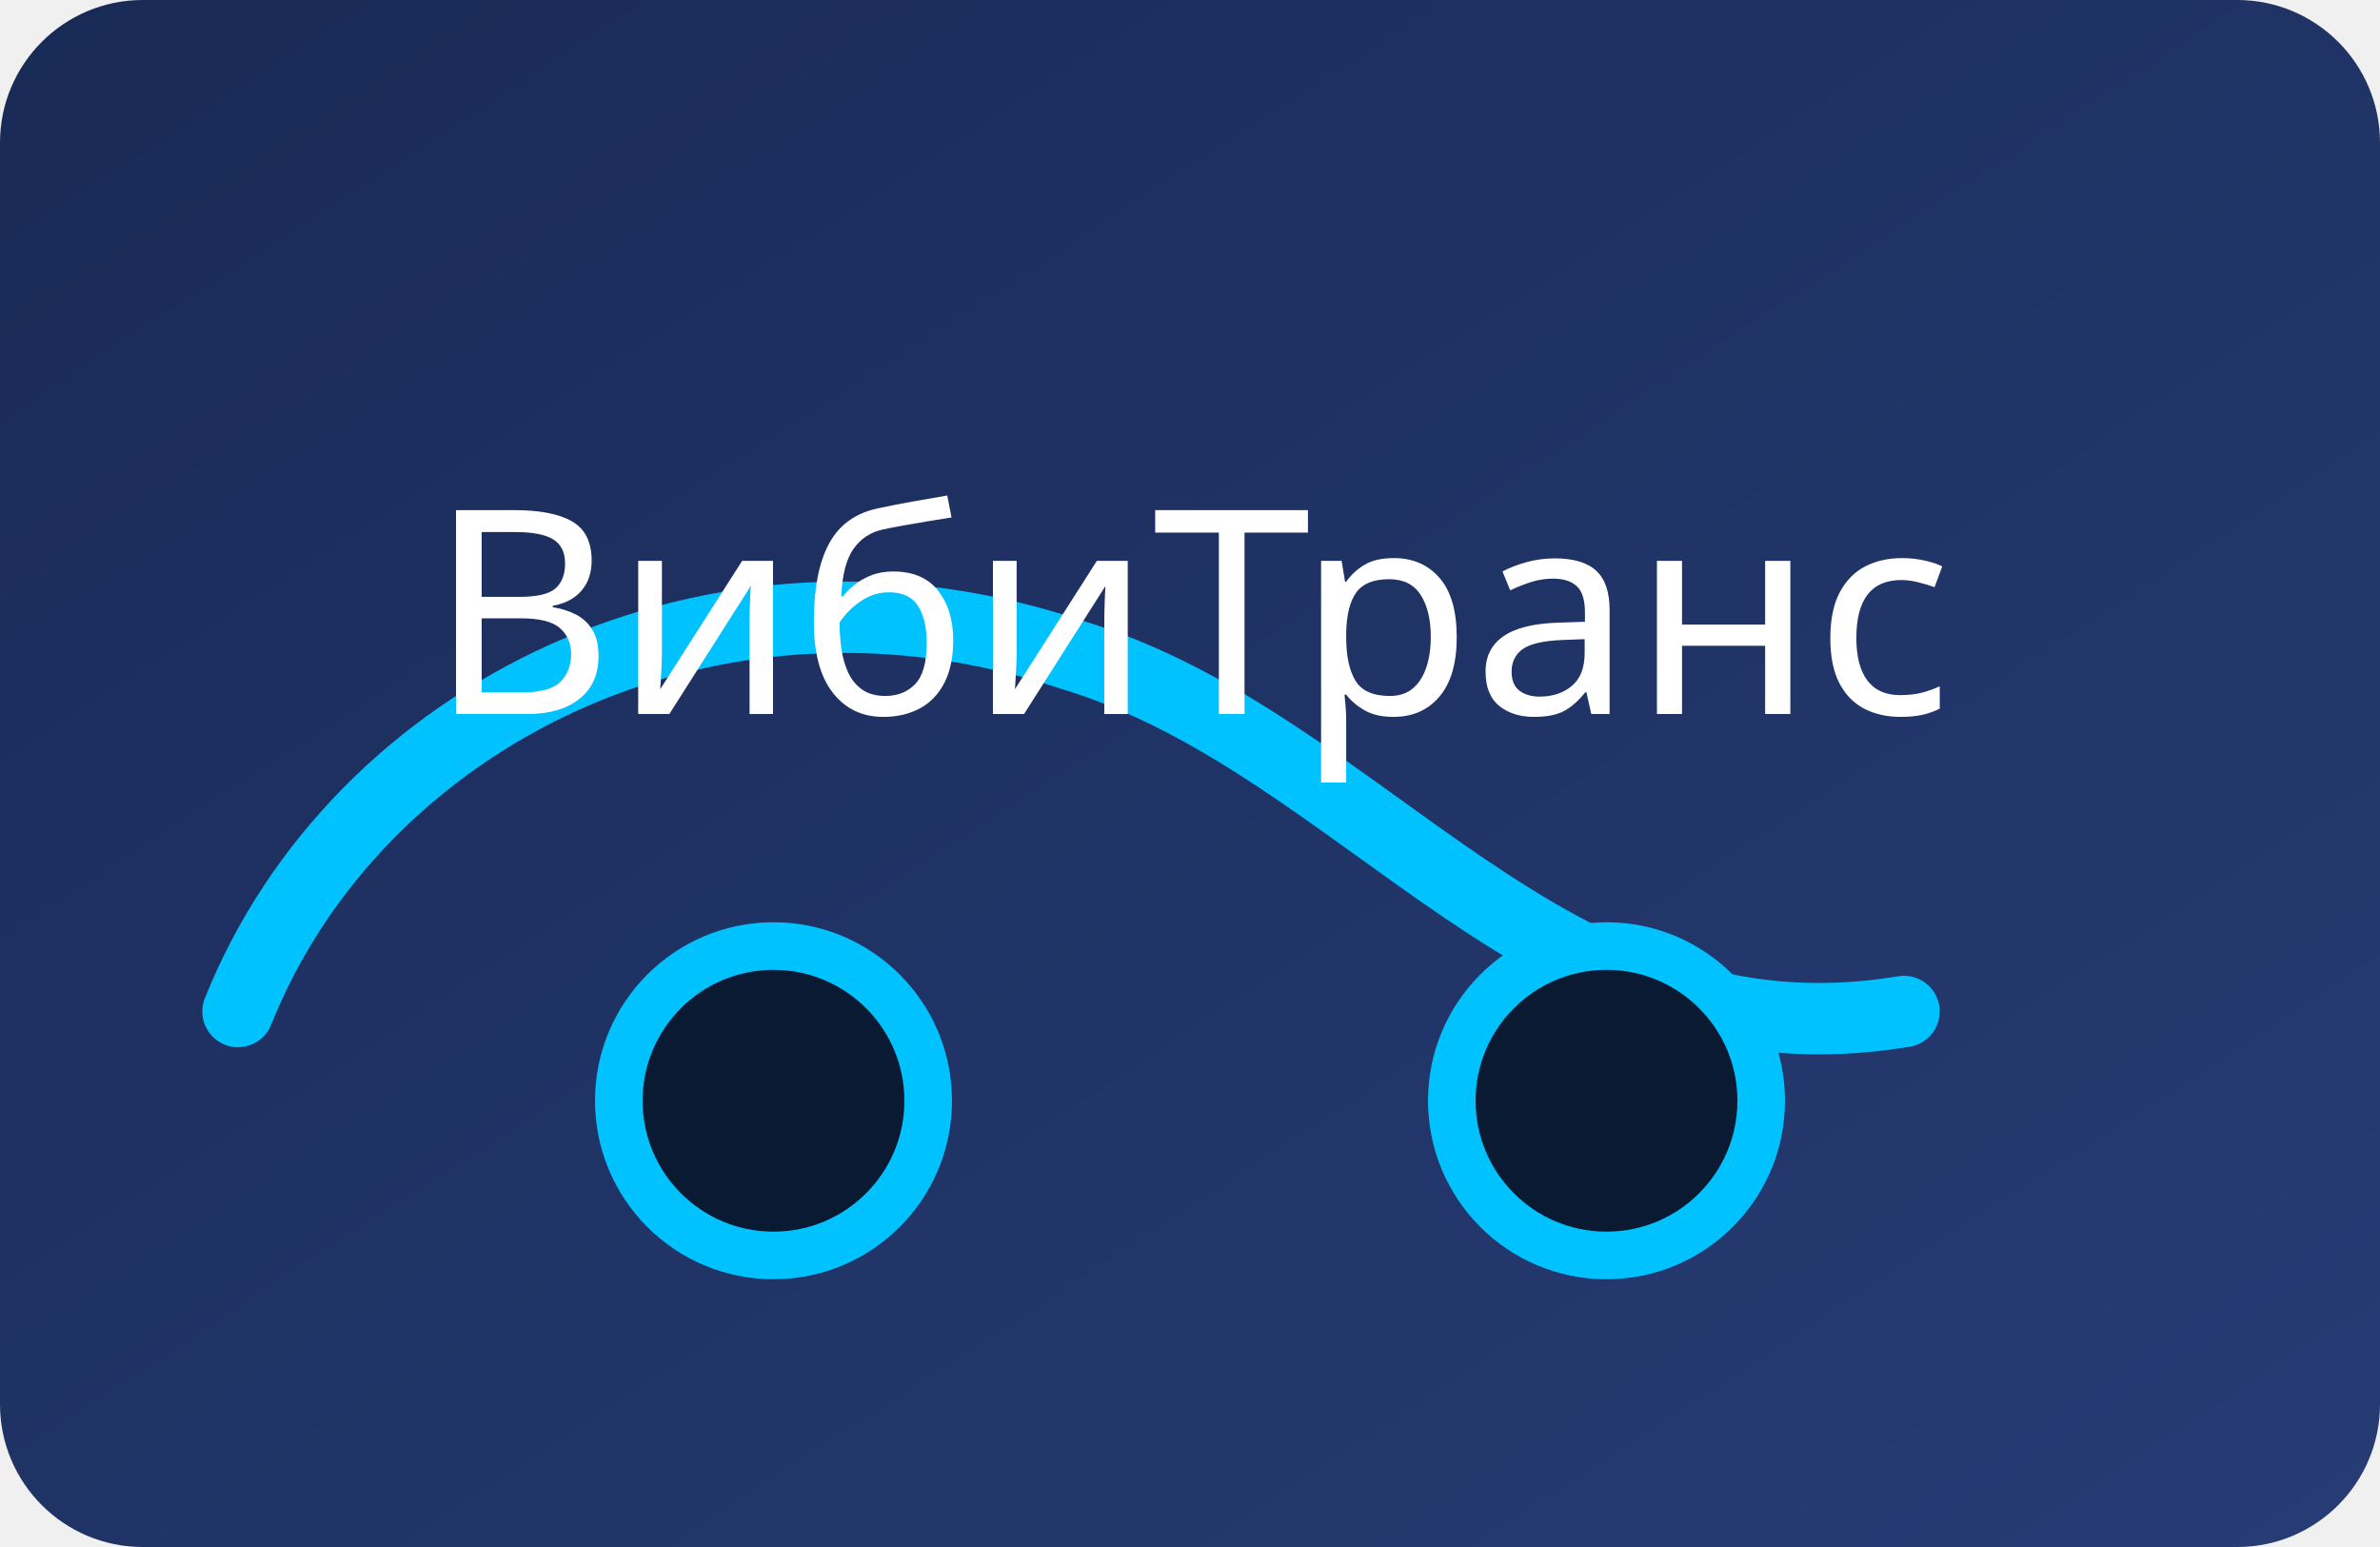
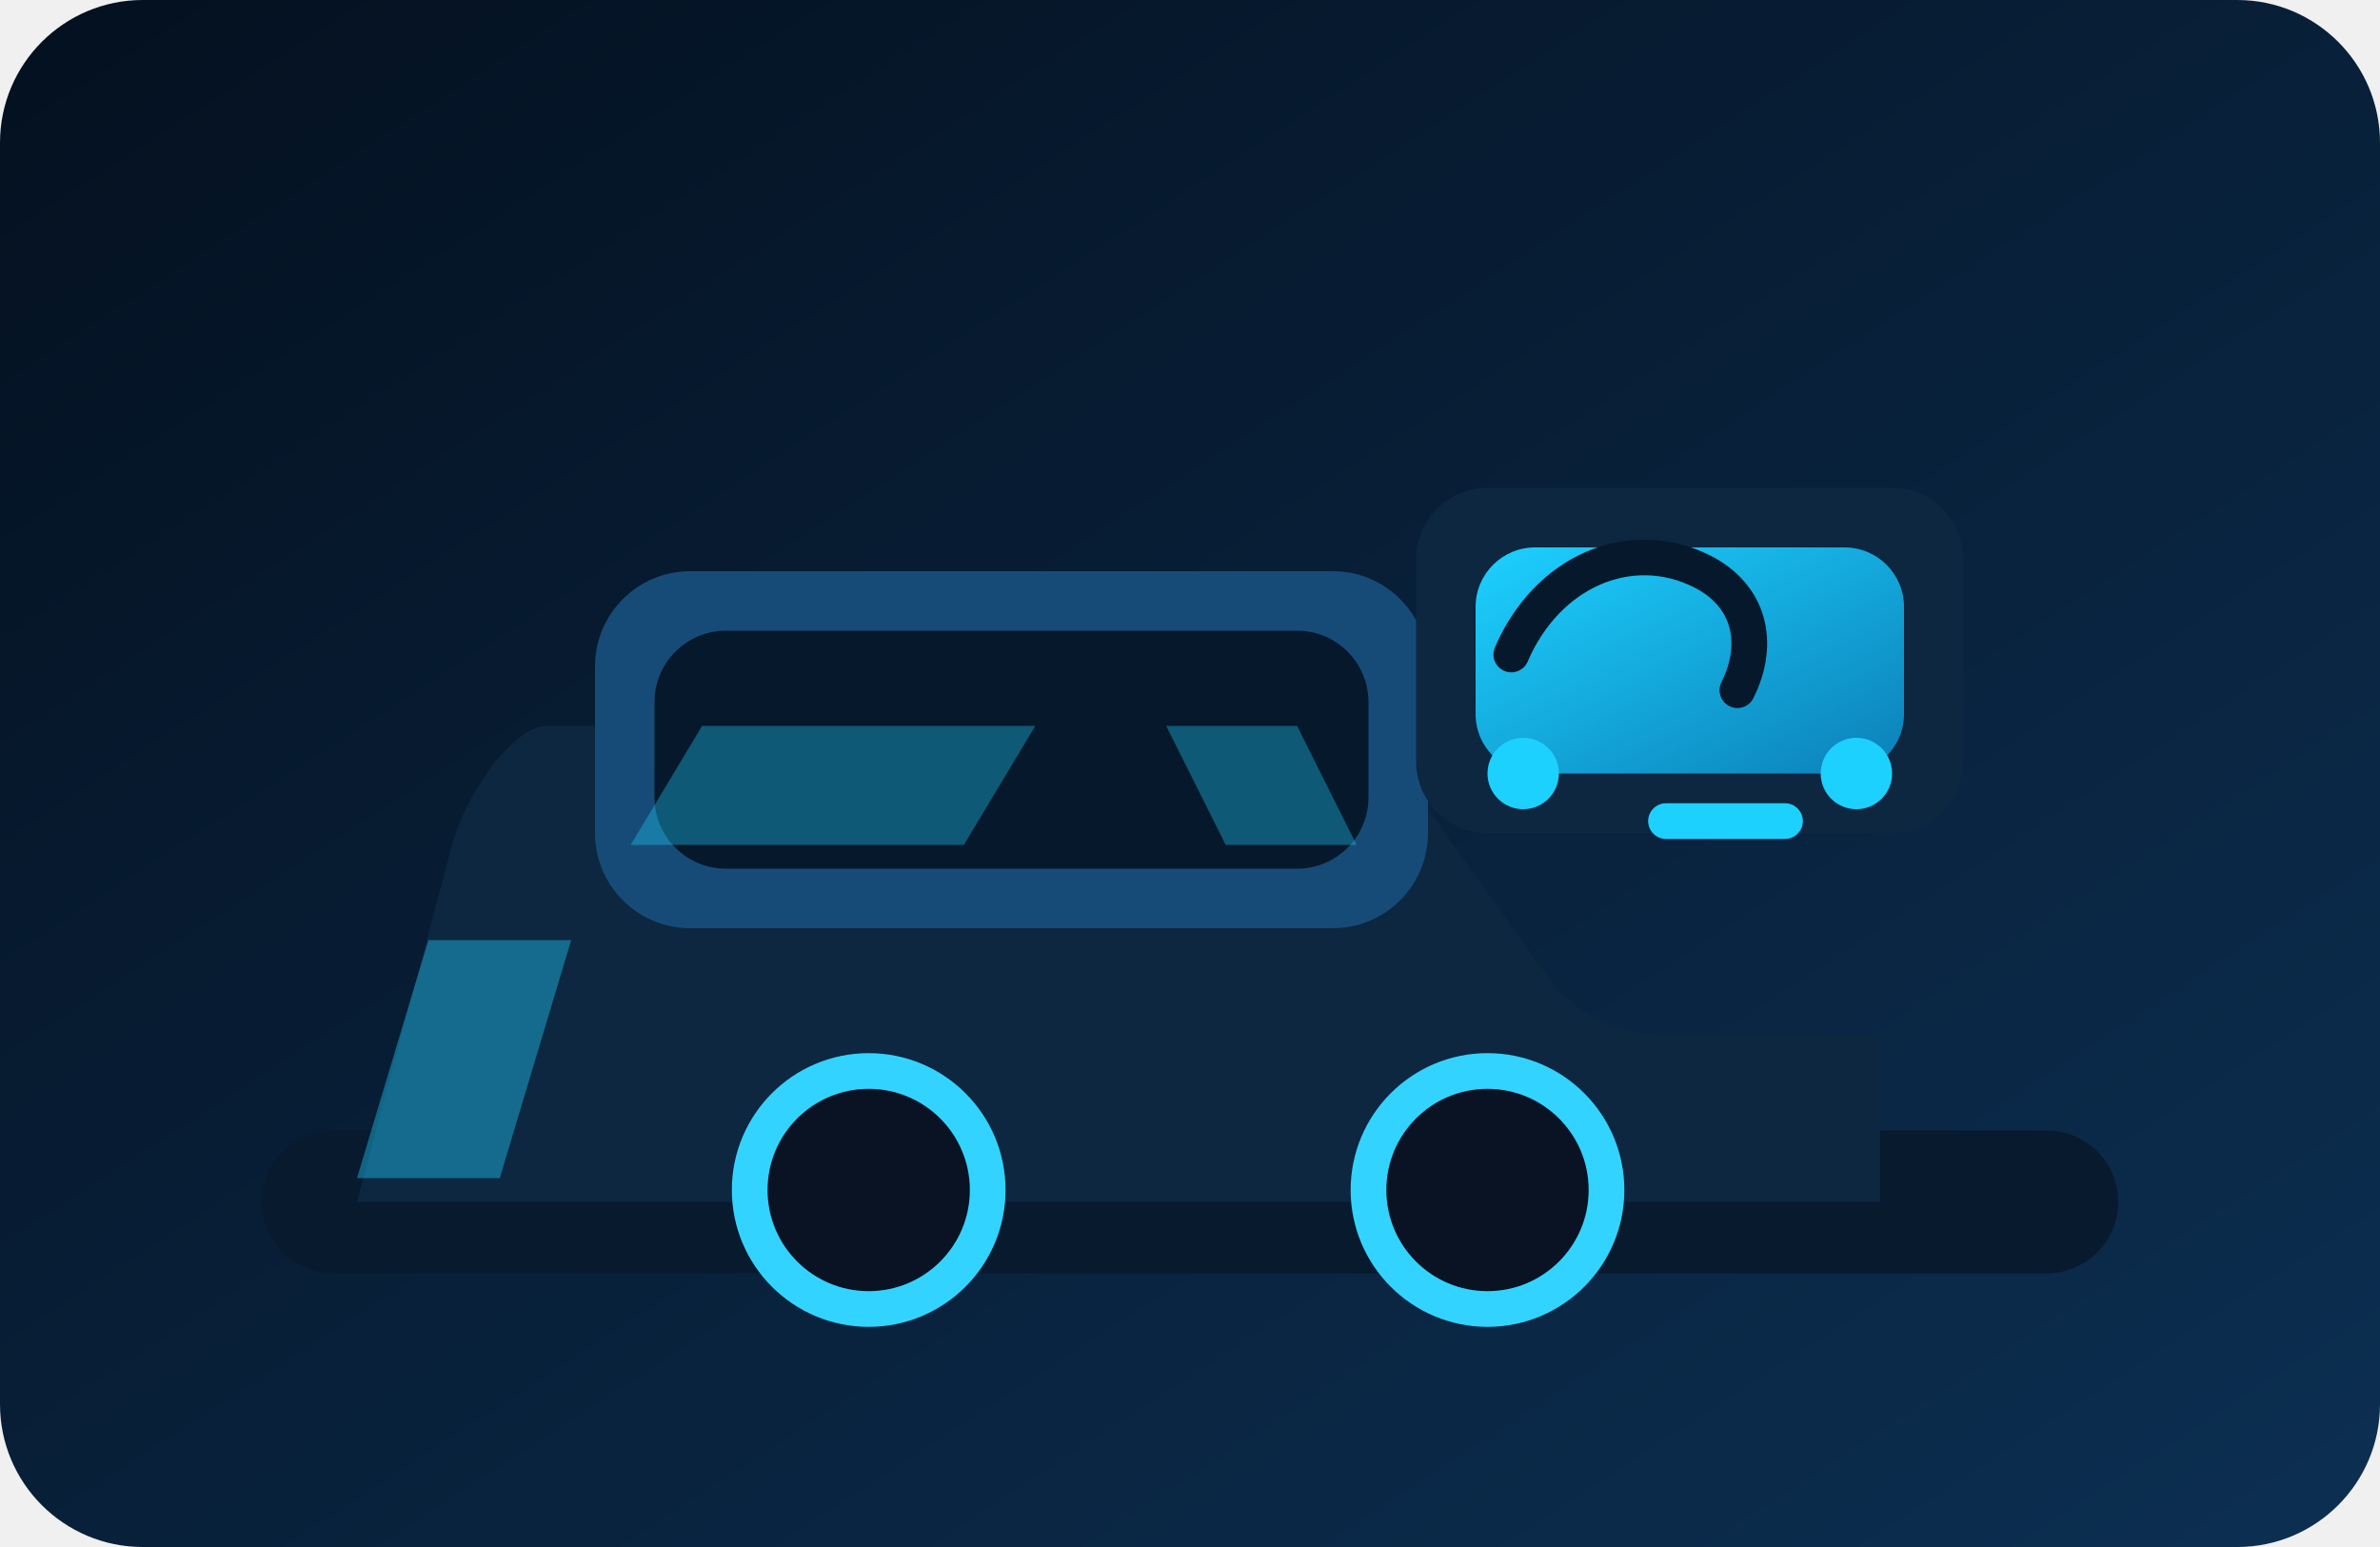
- <svg xmlns="http://www.w3.org/2000/svg" viewBox="0 0 400 260" role="img" aria-hidden="true">
+ <svg xmlns="http://www.w3.org/2000/svg" viewBox="0 0 400 260" role="img" aria-labelledby="title">
  <defs>
-     <linearGradient id="grad" x1="0%" y1="0%" x2="100%" y2="100%">
-       <stop offset="0%" stop-color="#192a56" />
-       <stop offset="100%" stop-color="#273c75" />
+     <linearGradient id="bg6" x1="0%" y1="0%" x2="100%" y2="100%">
+       <stop offset="0%" stop-color="#04101f" />
+       <stop offset="100%" stop-color="#0c2f52" />
+     </linearGradient>
+     <linearGradient id="screen" x1="0%" y1="0%" x2="100%" y2="100%">
+       <stop offset="0%" stop-color="#1dd1ff" />
+       <stop offset="100%" stop-color="#0b80b8" />
    </linearGradient>
  </defs>
-   <rect width="400" height="260" rx="24" fill="url(#grad)" />
-   <path d="M40 170 c20-50 80-80 140-60 50 15 80 70 140 60" stroke="#00c2ff" stroke-width="12" fill="none" stroke-linecap="round" />
-   <circle cx="130" cy="185" r="26" fill="#0b1a33" stroke="#00c2ff" stroke-width="8" />
-   <circle cx="270" cy="185" r="26" fill="#0b1a33" stroke="#00c2ff" stroke-width="8" />
-   <text x="200" y="120" font-family="'Manrope', 'Segoe UI', sans-serif" font-size="48" fill="#ffffff" text-anchor="middle">ВибиТранс</text>
+   <rect width="400" height="260" rx="24" fill="url(#bg6)" />
+   <rect x="44" y="190" width="312" height="24" rx="12" fill="#071a2e" />
+   <path d="M92 122h138l30 42c4 6 12 10 20 10h36v28H60l16-60c2-8 10-20 16-20z" fill="#0d2741" />
+   <rect x="100" y="96" width="140" height="60" rx="16" fill="#174b77" />
+   <rect x="110" y="106" width="120" height="40" rx="12" fill="#06192c" />
+   <path d="M118 122h56l-12 20h-56z" fill="#1dd1ff" opacity="0.35" />
+   <path d="M196 122h22l10 20h-22z" fill="#1dd1ff" opacity="0.35" />
+   <circle cx="146" cy="200" r="20" fill="#091324" stroke="#32d4ff" stroke-width="6" />
+   <circle cx="250" cy="200" r="20" fill="#091324" stroke="#32d4ff" stroke-width="6" />
+   <rect x="238" y="82" width="92" height="58" rx="12" fill="#0d2741" />
+   <rect x="248" y="92" width="72" height="38" rx="10" fill="url(#screen)" />
+   <path d="M254 110c6-14 20-20 32-14 8 4 10 12 6 20" fill="none" stroke="#06192c" stroke-width="6" stroke-linecap="round" />
+   <circle cx="256" cy="130" r="6" fill="#1dd1ff" />
+   <circle cx="312" cy="130" r="6" fill="#1dd1ff" />
+   <path d="M280 138h20" stroke="#1dd1ff" stroke-width="6" stroke-linecap="round" />
+   <path d="M72 158h24l-12 40H60z" fill="#1dd1ff" opacity="0.4" />
</svg>
